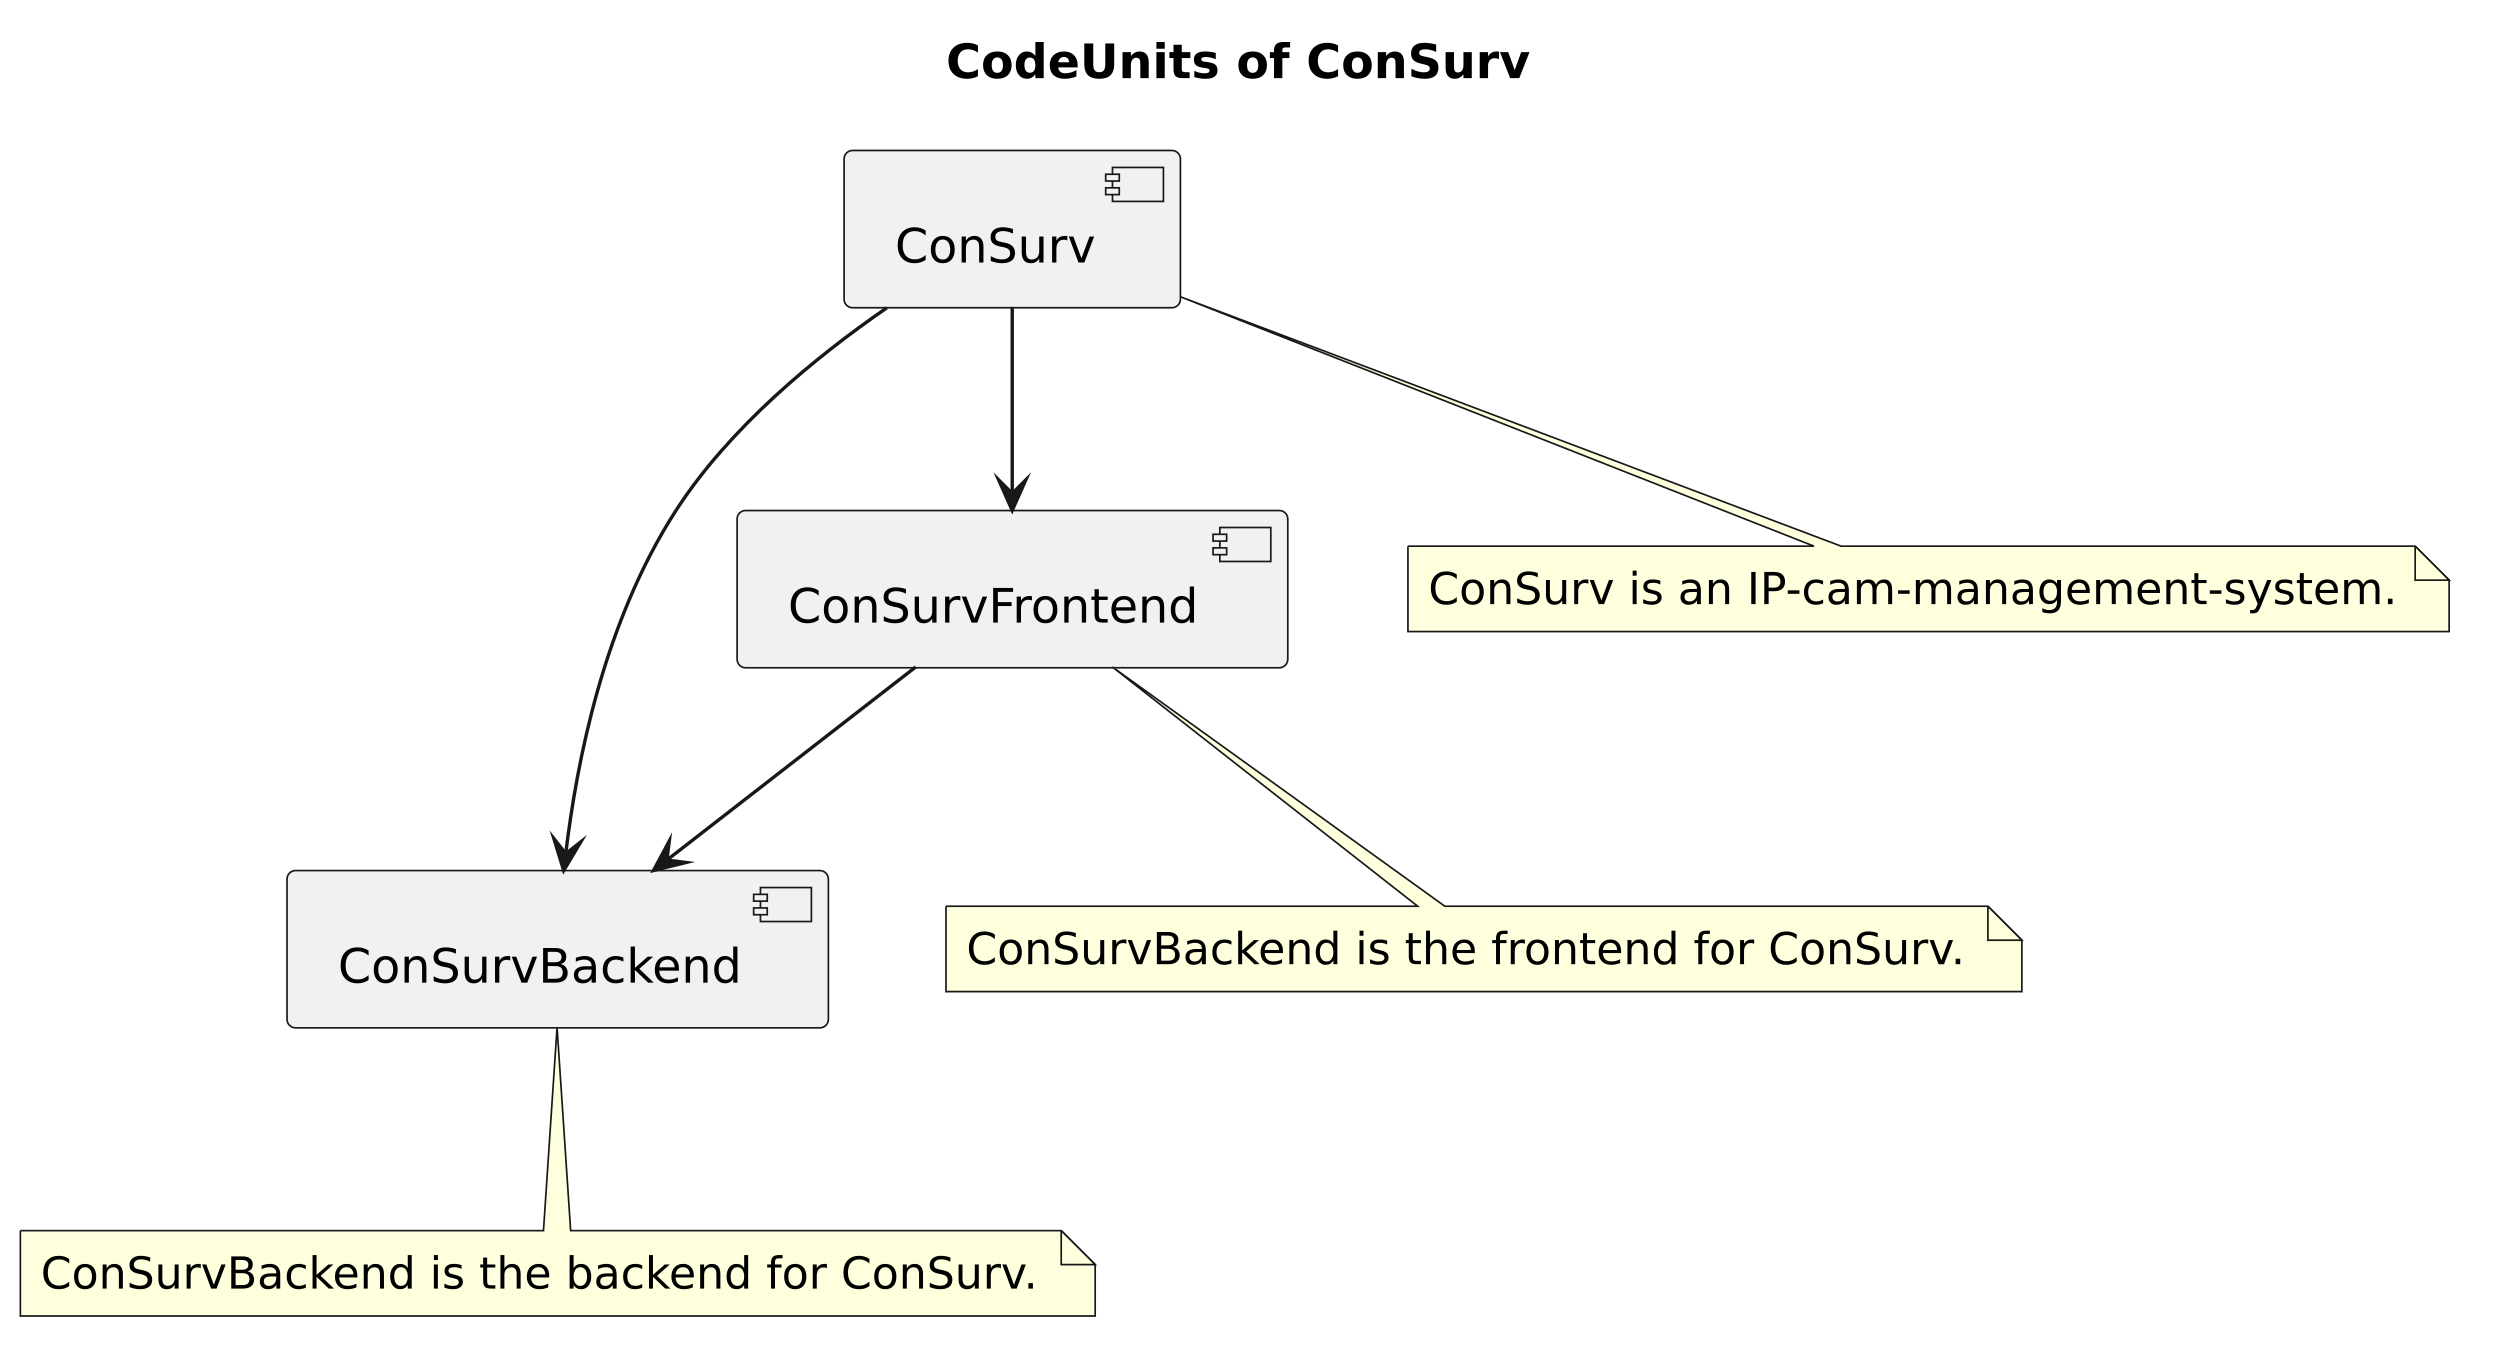
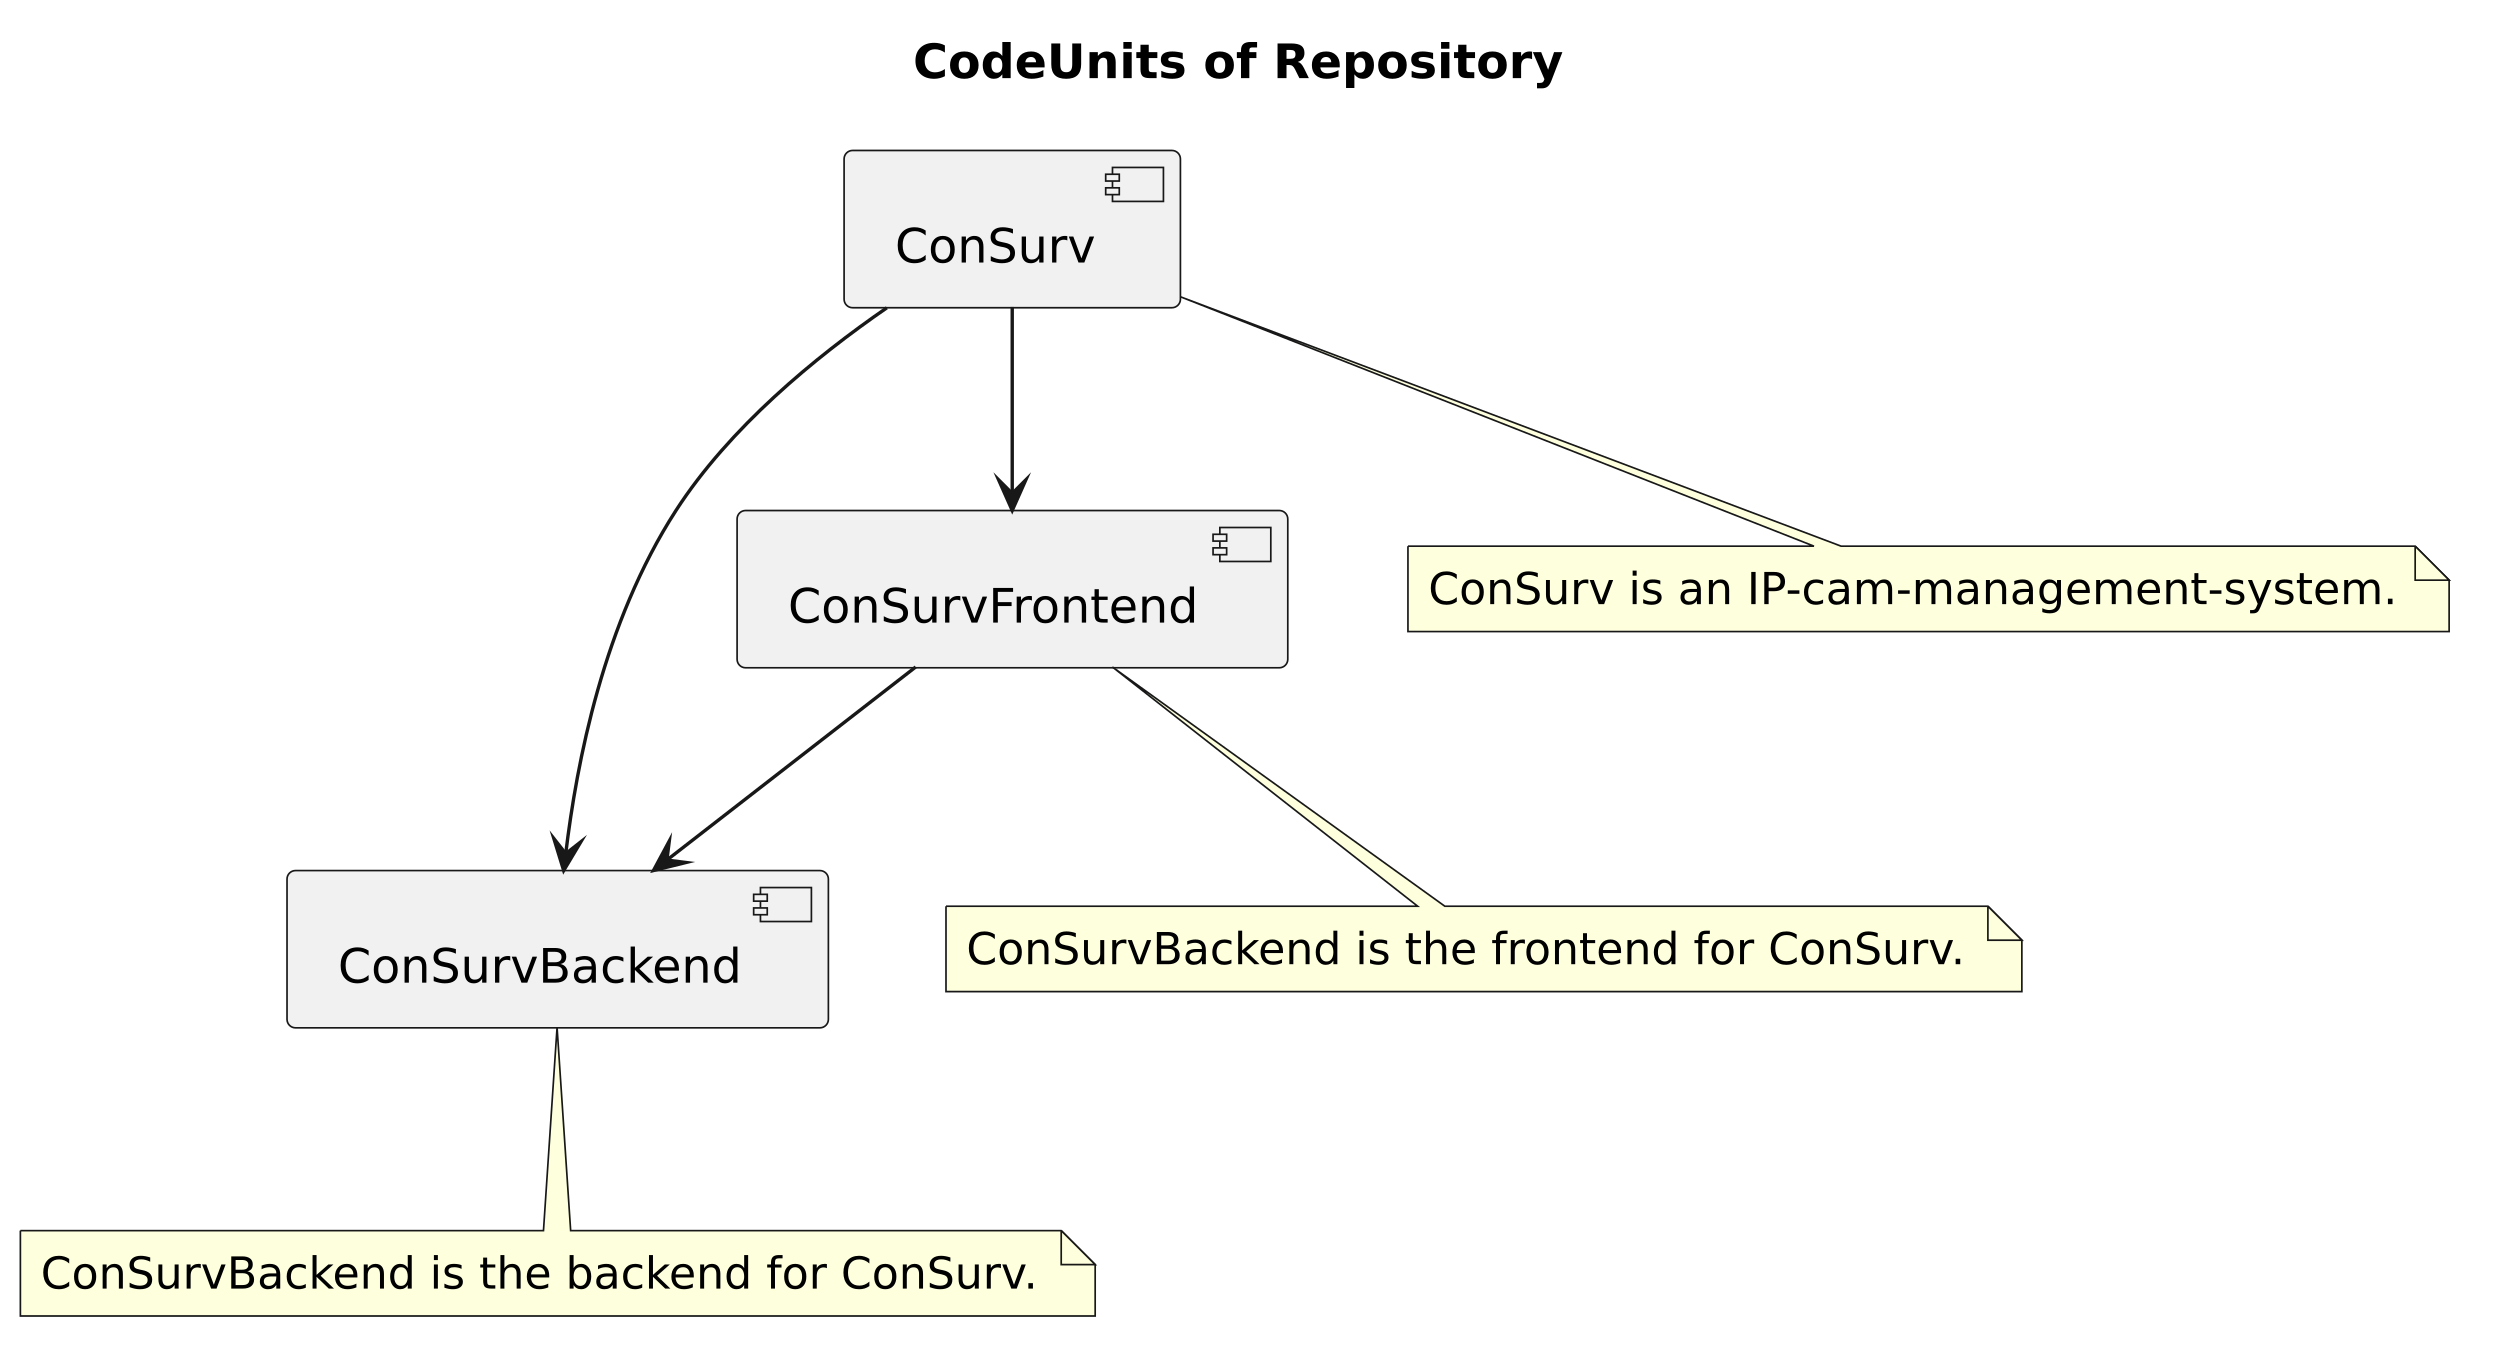
<svg xmlns="http://www.w3.org/2000/svg" contentStyleType="text/css" data-diagram-type="DESCRIPTION" height="402px" preserveAspectRatio="none" style="width:736px;height:402px;background:#FFFFFF;" version="1.1" viewBox="0 0 736 402" width="736px" zoomAndPan="magnify">
  <defs />
  <g>
    <g class="title" data-source-line="2">
-       <text fill="#000000" font-family="'DejaVu Sans'" font-size="14" font-weight="700" lengthAdjust="spacing" textLength="171.965" x="278.529" y="22.995">CodeUnits of ConSurv</text>
+       <text fill="#000000" font-family="'DejaVu Sans'" font-size="14" font-weight="700" lengthAdjust="spacing" textLength="191.413" x="268.805" y="22.995">CodeUnits of Repository</text>
    </g>
    <g class="entity" data-qualified-name="ConSurvBackend" data-source-line="4" id="ent0001">
      <rect fill="#F1F1F1" height="46.297" rx="2.5" ry="2.5" style="stroke:#181818;stroke-width:0.5;" width="159.376" x="84.5" y="256.297" />
      <rect fill="#F1F1F1" height="10" style="stroke:#181818;stroke-width:0.5;" width="15" x="223.876" y="261.297" />
      <rect fill="#F1F1F1" height="2" style="stroke:#181818;stroke-width:0.5;" width="4" x="221.876" y="263.297" />
      <rect fill="#F1F1F1" height="2" style="stroke:#181818;stroke-width:0.5;" width="4" x="221.876" y="267.297" />
      <text fill="#000000" font-family="'DejaVu Sans'" font-size="14" lengthAdjust="spacing" textLength="119.376" x="99.5" y="289.292">ConSurvBackend</text>
    </g>
    <g class="entity" data-qualified-name="ConSurvBackendNote" data-source-line="6" id="ent0002">
      <path d="M6,362.297 L6,387.43 A0,0 0 0 0 6,387.43 L322.42,387.43 A0,0 0 0 0 322.42,387.43 L322.42,372.297 L312.42,362.297 L168,362.297 L164,302.457 L160,362.297 L6,362.297 A0,0 0 0 0 6,362.297" fill="#FEFFDD" style="stroke:#181818;stroke-width:0.5;" />
      <path d="M312.42,362.297 L312.42,372.297 L322.42,372.297 L312.42,362.297" fill="#FEFFDD" style="stroke:#181818;stroke-width:0.5;" />
      <text fill="#000000" font-family="'DejaVu Sans'" font-size="13" lengthAdjust="spacing" textLength="295.42" x="12" y="379.364">ConSurvBackend is the backend for ConSurv.</text>
    </g>
    <g class="entity" data-qualified-name="ConSurvFrontend" data-source-line="10" id="ent0004">
      <rect fill="#F1F1F1" height="46.297" rx="2.5" ry="2.5" style="stroke:#181818;stroke-width:0.5;" width="162.124" x="217" y="150.297" />
      <rect fill="#F1F1F1" height="10" style="stroke:#181818;stroke-width:0.5;" width="15" x="359.124" y="155.297" />
      <rect fill="#F1F1F1" height="2" style="stroke:#181818;stroke-width:0.5;" width="4" x="357.124" y="157.297" />
      <rect fill="#F1F1F1" height="2" style="stroke:#181818;stroke-width:0.5;" width="4" x="357.124" y="161.297" />
      <text fill="#000000" font-family="'DejaVu Sans'" font-size="14" lengthAdjust="spacing" textLength="122.124" x="232" y="183.292">ConSurvFrontend</text>
    </g>
    <g class="entity" data-qualified-name="ConSurvFrontendNote" data-source-line="12" id="ent0005">
      <path d="M278.5,266.797 L278.5,291.93 A0,0 0 0 0 278.5,291.93 L595.237,291.93 A0,0 0 0 0 595.237,291.93 L595.237,276.797 L585.237,266.797 L425.36,266.797 L327.48,196.357 L417.36,266.797 L278.5,266.797 A0,0 0 0 0 278.5,266.797" fill="#FEFFDD" style="stroke:#181818;stroke-width:0.5;" />
      <path d="M585.237,266.797 L585.237,276.797 L595.237,276.797 L585.237,266.797" fill="#FEFFDD" style="stroke:#181818;stroke-width:0.5;" />
      <text fill="#000000" font-family="'DejaVu Sans'" font-size="13" lengthAdjust="spacing" textLength="295.737" x="284.5" y="283.864">ConSurvBackend is the frontend for ConSurv.</text>
    </g>
    <g class="entity" data-qualified-name="ConSurv" data-source-line="16" id="ent0007">
      <rect fill="#F1F1F1" height="46.297" rx="2.5" ry="2.5" style="stroke:#181818;stroke-width:0.5;" width="99.015" x="248.5" y="44.297" />
      <rect fill="#F1F1F1" height="10" style="stroke:#181818;stroke-width:0.5;" width="15" x="327.515" y="49.297" />
      <rect fill="#F1F1F1" height="2" style="stroke:#181818;stroke-width:0.5;" width="4" x="325.515" y="51.297" />
      <rect fill="#F1F1F1" height="2" style="stroke:#181818;stroke-width:0.5;" width="4" x="325.515" y="55.297" />
      <text fill="#000000" font-family="'DejaVu Sans'" font-size="14" lengthAdjust="spacing" textLength="59.015" x="263.5" y="77.292">ConSurv</text>
    </g>
    <g class="entity" data-qualified-name="ConSurvNote" data-source-line="18" id="ent0008">
      <path d="M414.5,160.797 L414.5,185.93 A0,0 0 0 0 414.5,185.93 L721.024,185.93 A0,0 0 0 0 721.024,185.93 L721.024,170.797 L711.024,160.797 L542.03,160.797 L347.52,87.377 L534.03,160.797 L414.5,160.797 A0,0 0 0 0 414.5,160.797" fill="#FEFFDD" style="stroke:#181818;stroke-width:0.5;" />
      <path d="M711.024,160.797 L711.024,170.797 L721.024,170.797 L711.024,160.797" fill="#FEFFDD" style="stroke:#181818;stroke-width:0.5;" />
      <text fill="#000000" font-family="'DejaVu Sans'" font-size="13" lengthAdjust="spacing" textLength="285.524" x="420.5" y="177.864">ConSurv is an IP-cam-management-system.</text>
    </g>
    <g class="link" data-entity-1="ent0004" data-entity-2="ent0001" data-link-type="dependency" data-source-line="22" id="lnk10">
      <path d="M269.58,196.357 C246.84,213.997 219.06,235.571 196.33,253.211" fill="none" id="ConSurvFrontend-to-ConSurvBackend" style="stroke:#181818;stroke-width:1;" />
      <polygon fill="#181818" points="192.38,256.277,201.942,253.919,196.33,253.211,197.038,247.599,192.38,256.277" style="stroke:#181818;stroke-width:1;stroke-linejoin:miter;stroke-miterlimit:10;" />
    </g>
    <g class="link" data-entity-1="ent0007" data-entity-2="ent0001" data-link-type="dependency" data-source-line="23" id="lnk11">
      <path d="M261.09,90.617 C240.01,105.157 214.73,125.917 199,150.297 C177.64,183.397 169.8,224.423 166.55,251.323" fill="none" id="ConSurv-to-ConSurvBackend" style="stroke:#181818;stroke-width:1;" />
      <polygon fill="#181818" points="165.95,256.287,171.001,247.832,166.55,251.323,163.058,246.872,165.95,256.287" style="stroke:#181818;stroke-width:1;stroke-linejoin:miter;stroke-miterlimit:10;" />
    </g>
    <g class="link" data-entity-1="ent0007" data-entity-2="ent0004" data-link-type="dependency" data-source-line="24" id="lnk12">
      <path d="M298,90.357 C298,107.997 298,127.637 298,145.277" fill="none" id="ConSurv-to-ConSurvFrontend" style="stroke:#181818;stroke-width:1;" />
      <polygon fill="#181818" points="298,150.277,302,141.277,298,145.277,294,141.277,298,150.277" style="stroke:#181818;stroke-width:1;stroke-linejoin:miter;stroke-miterlimit:10;" />
    </g>
  </g>
</svg>
